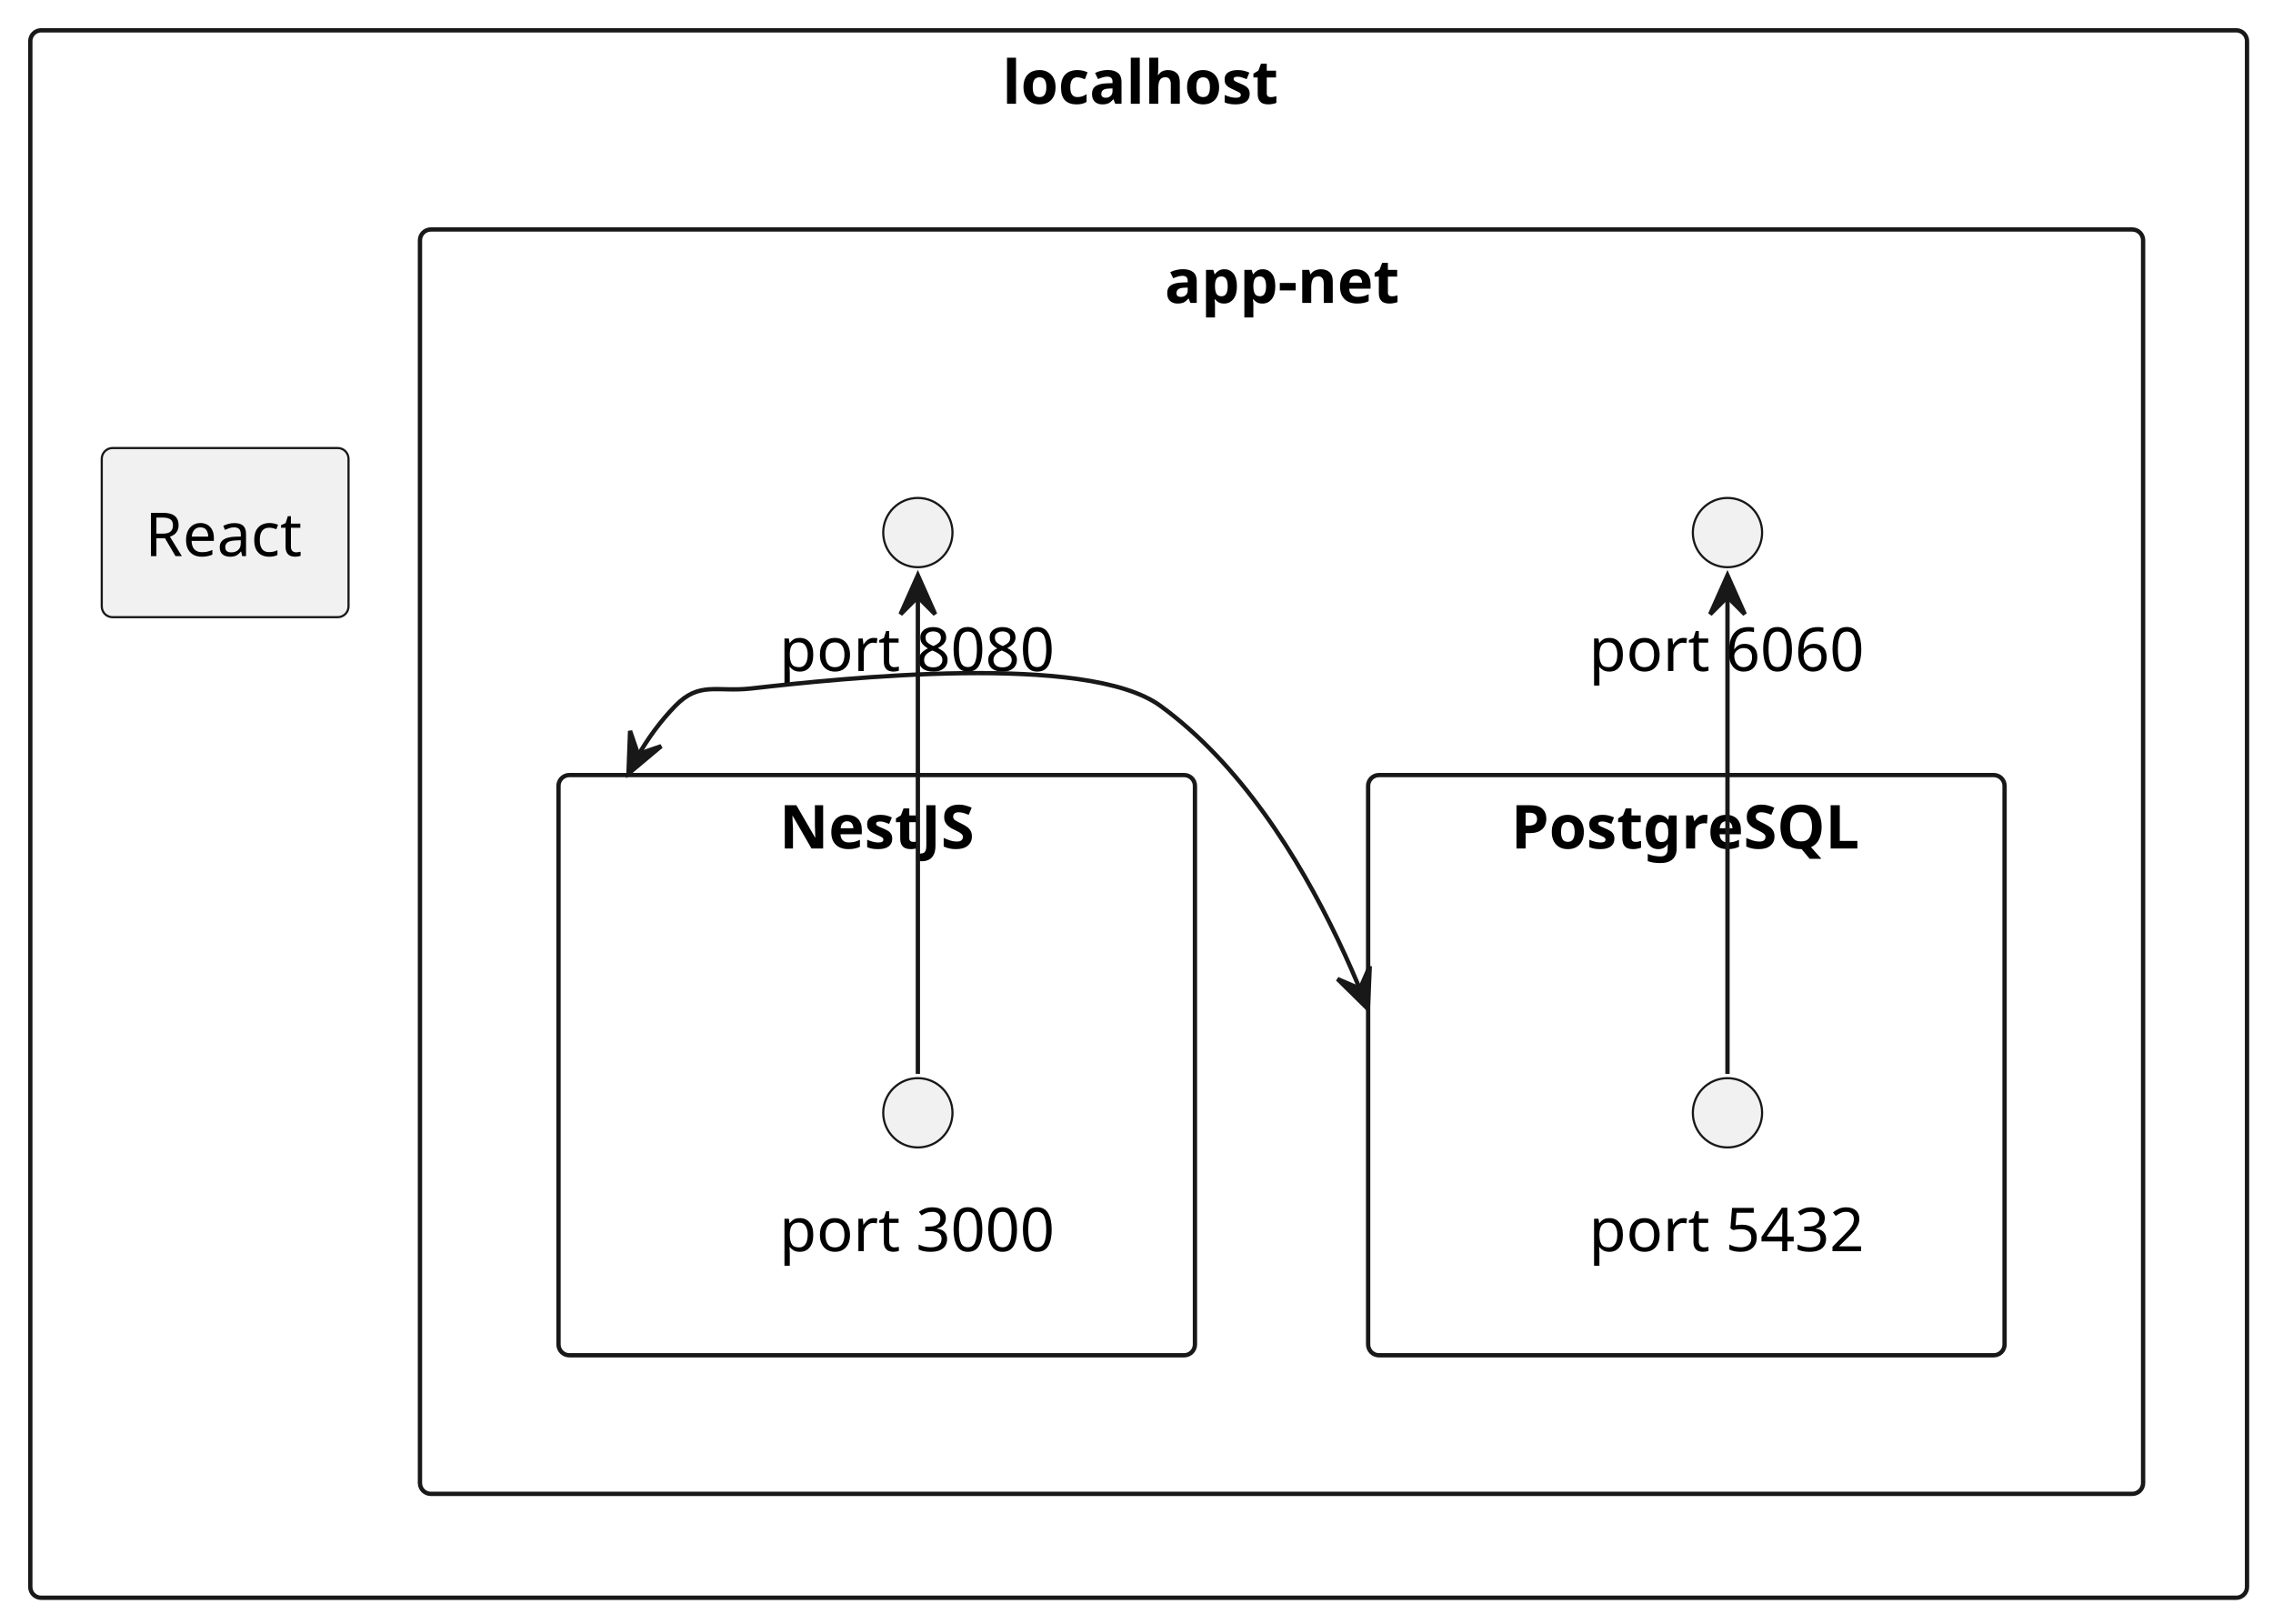
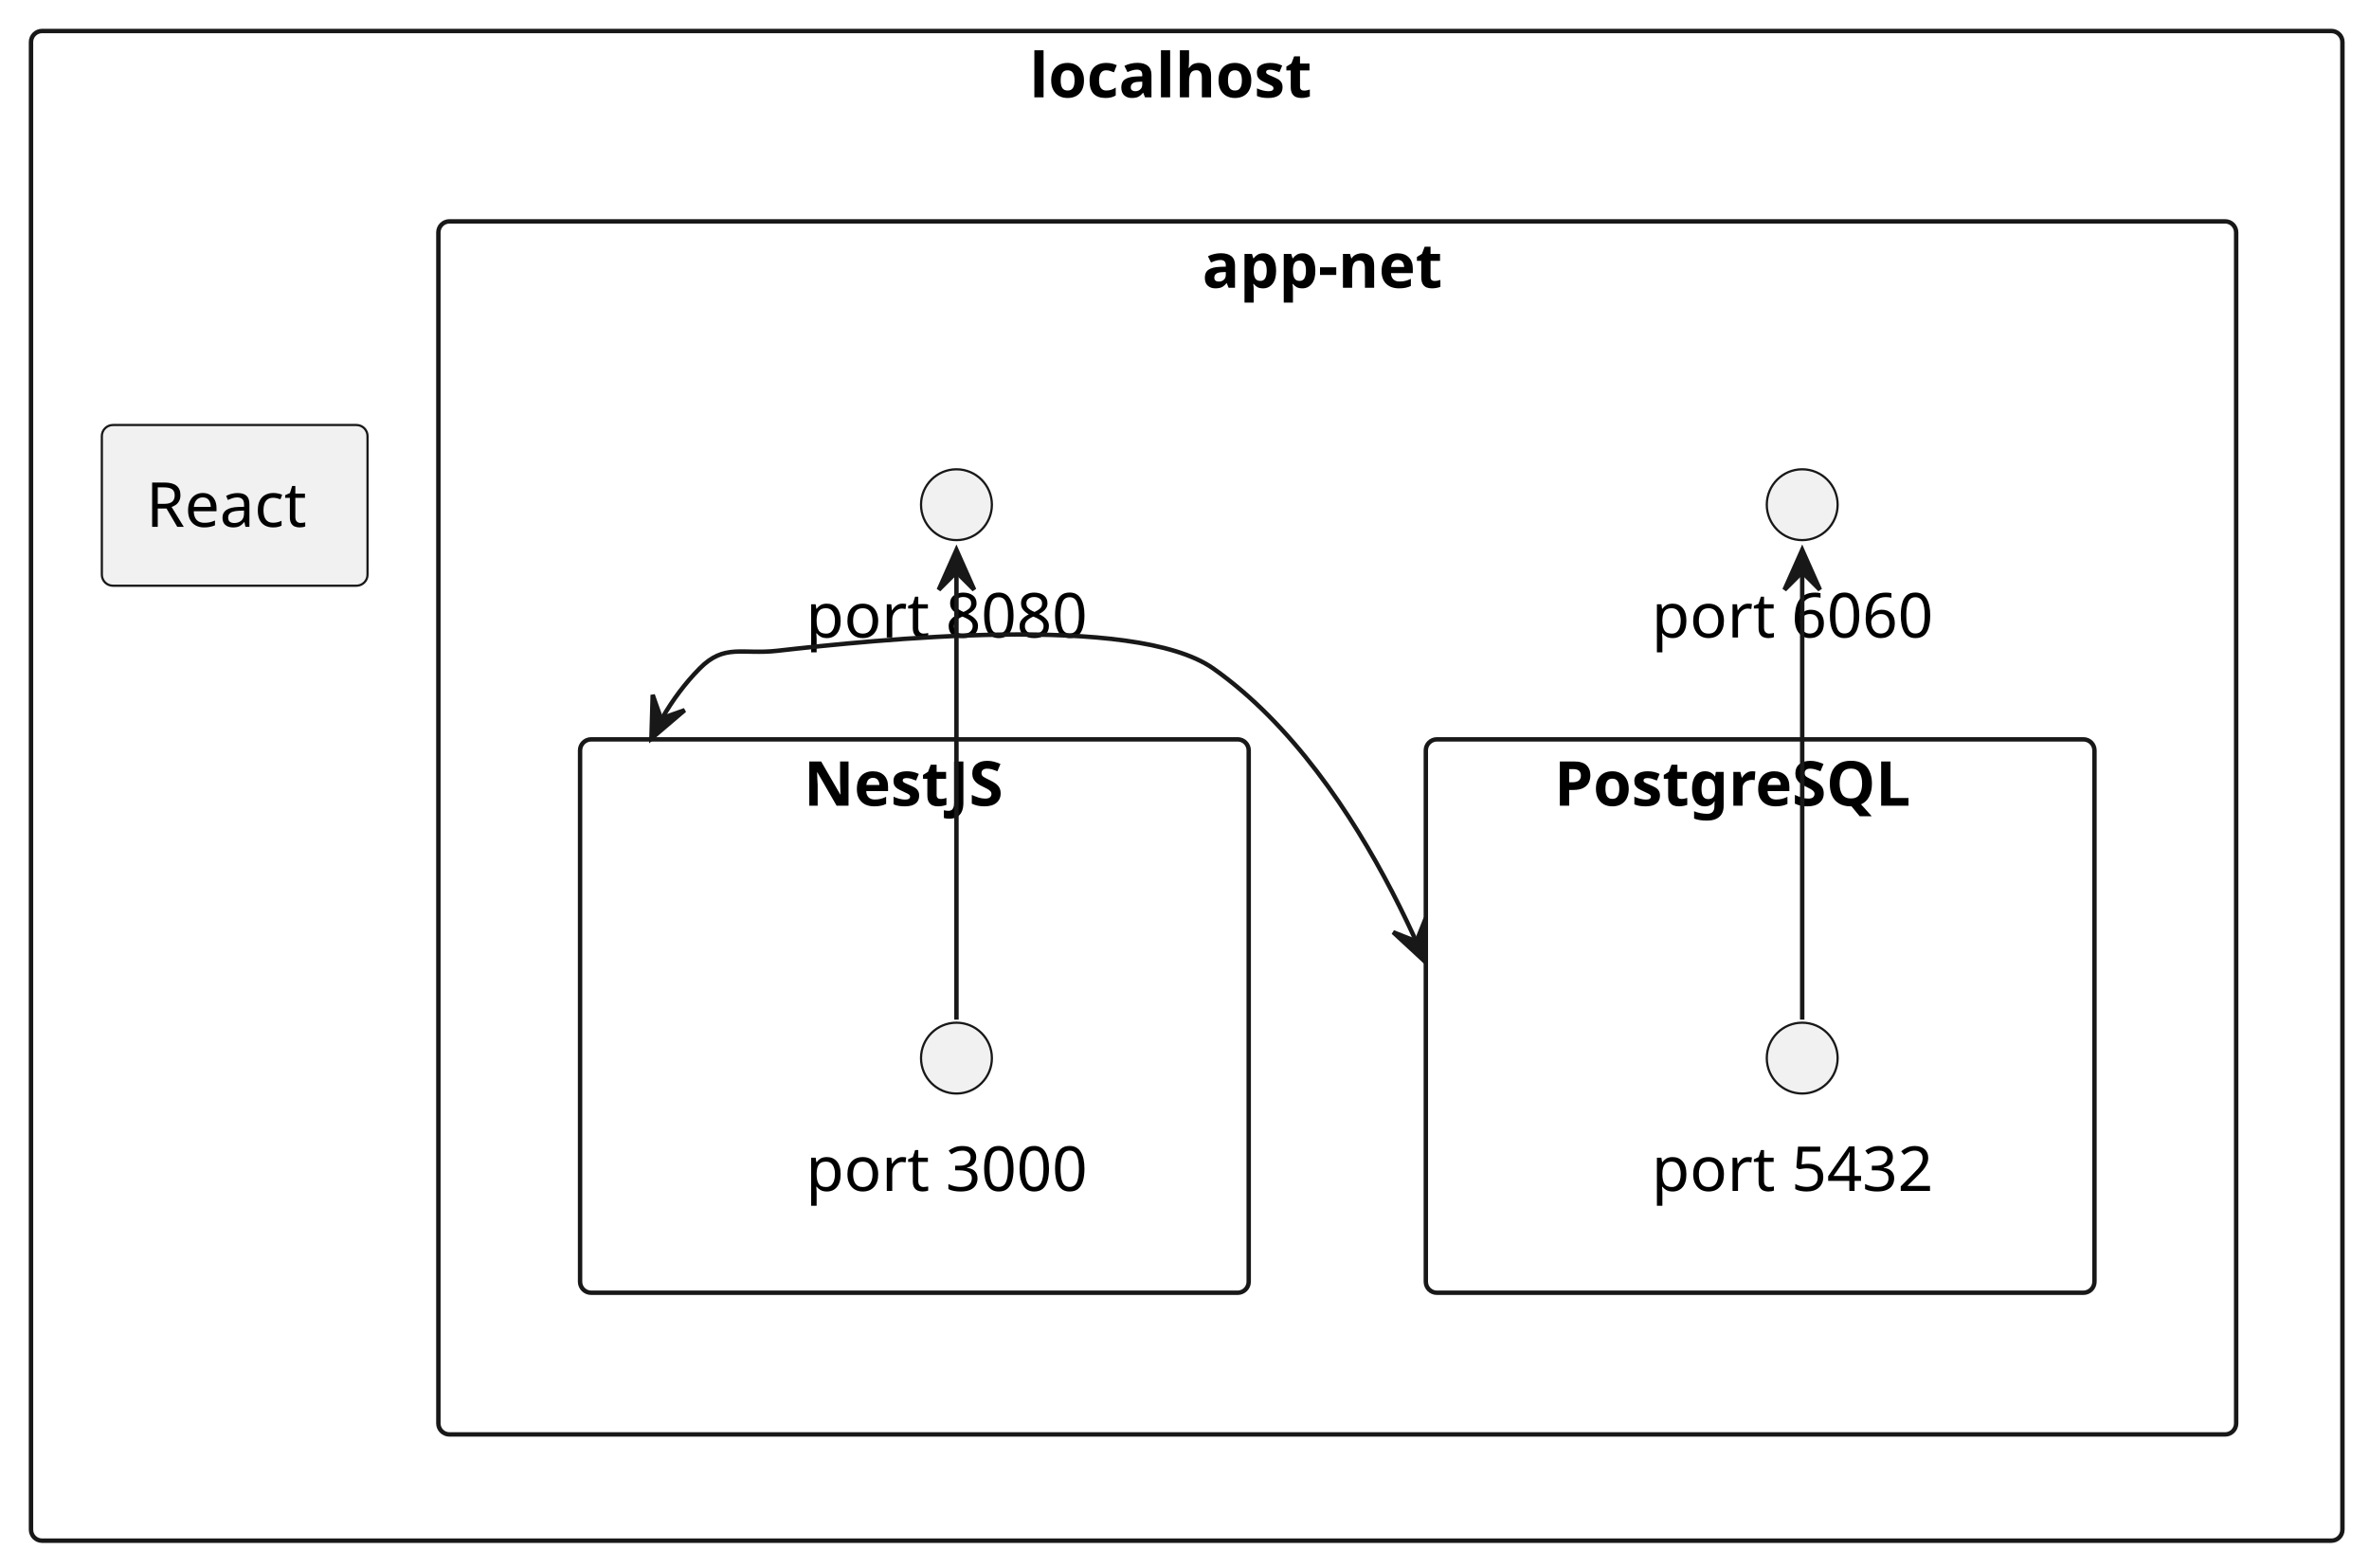
- <svg xmlns="http://www.w3.org/2000/svg" contentStyleType="text/css" height="375px" preserveAspectRatio="none" style="width:525px;height:375px;background:#FFFFFF;" version="1.1" viewBox="0 0 525 375" width="525px" zoomAndPan="magnify">
+ <svg xmlns="http://www.w3.org/2000/svg" contentStyleType="text/css" height="354px" preserveAspectRatio="none" style="width:535px;height:354px;background:#FFFFFF;" version="1.1" viewBox="0 0 535 354" width="535px" zoomAndPan="magnify">
  <defs />
  <g>
    <g id="cluster_localhost">
-       <rect fill="none" height="362" rx="2.5" ry="2.5" style="stroke:#181818;stroke-width:1.0;" width="512" x="7" y="7" />
-       <text fill="#000000" font-family="sans-serif" font-size="14" font-weight="bold" lengthAdjust="spacing" textLength="63" x="231.5" y="23.966">localhost</text>
+       <rect fill="none" height="341" rx="2.5" ry="2.5" style="stroke:#181818;stroke-width:1.0;" width="522" x="7" y="7" />
+       <text fill="#000000" font-family="sans-serif" font-size="14" font-weight="bold" lengthAdjust="spacing" textLength="71" x="232.5" y="21.995">localhost</text>
    </g>
    <g id="cluster_app-net">
-       <rect fill="none" height="292" rx="2.5" ry="2.5" style="stroke:#181818;stroke-width:1.0;" width="398" x="97" y="53" />
-       <text fill="#000000" font-family="sans-serif" font-size="14" font-weight="bold" lengthAdjust="spacing" textLength="54" x="269" y="69.966">app-net</text>
+       <rect fill="none" height="274" rx="2.5" ry="2.5" style="stroke:#181818;stroke-width:1.0;" width="406" x="99" y="50" />
+       <text fill="#000000" font-family="sans-serif" font-size="14" font-weight="bold" lengthAdjust="spacing" textLength="61" x="271.5" y="64.995">app-net</text>
    </g>
    <g id="cluster_NestJS">
-       <rect fill="none" height="134" rx="2.5" ry="2.5" style="stroke:#181818;stroke-width:1.0;" width="147" x="129" y="179" />
-       <text fill="#000000" font-family="sans-serif" font-size="14" font-weight="bold" lengthAdjust="spacing" textLength="45" x="180" y="195.966">NestJS</text>
+       <rect fill="none" height="125" rx="2.5" ry="2.5" style="stroke:#181818;stroke-width:1.0;" width="151" x="131" y="167" />
+       <text fill="#000000" font-family="sans-serif" font-size="14" font-weight="bold" lengthAdjust="spacing" textLength="50" x="181.5" y="181.995">NestJS</text>
    </g>
    <g id="cluster_PostgreSQL">
-       <rect fill="none" height="134" rx="2.5" ry="2.5" style="stroke:#181818;stroke-width:1.0;" width="147" x="316" y="179" />
-       <text fill="#000000" font-family="sans-serif" font-size="14" font-weight="bold" lengthAdjust="spacing" textLength="81" x="349" y="195.966">PostgreSQL</text>
+       <rect fill="none" height="125" rx="2.5" ry="2.5" style="stroke:#181818;stroke-width:1.0;" width="151" x="322" y="167" />
+       <text fill="#000000" font-family="sans-serif" font-size="14" font-weight="bold" lengthAdjust="spacing" textLength="93" x="351" y="181.995">PostgreSQL</text>
    </g>
    <g id="elem_React">
-       <rect fill="#F1F1F1" height="39.068" rx="2.5" ry="2.5" style="stroke:#181818;stroke-width:0.5;" width="57" x="23.5" y="103.47" />
-       <text fill="#000000" font-family="sans-serif" font-size="14" lengthAdjust="spacing" textLength="37" x="33.5" y="128.436">React</text>
+       <rect fill="#F1F1F1" height="36.297" rx="2.5" ry="2.5" style="stroke:#181818;stroke-width:0.5;" width="60" x="23" y="96" />
+       <text fill="#000000" font-family="sans-serif" font-size="14" lengthAdjust="spacing" textLength="40" x="33" y="118.995">React</text>
    </g>
    <g id="elem_portout_nest">
-       <ellipse cx="212" cy="123" fill="#F1F1F1" rx="8" ry="8" style="stroke:#181818;stroke-width:0.5;" />
-       <text fill="#000000" font-family="sans-serif" font-size="14" lengthAdjust="spacing" textLength="64" x="180" y="154.966">port 8080</text>
+       <ellipse cx="216" cy="114" fill="#F1F1F1" rx="8" ry="8" style="stroke:#181818;stroke-width:0.5;" />
+       <text fill="#000000" font-family="sans-serif" font-size="14" lengthAdjust="spacing" textLength="68" x="182" y="143.995">port 8080</text>
    </g>
    <g id="elem_portout_postgre">
-       <ellipse cx="399" cy="123" fill="#F1F1F1" rx="8" ry="8" style="stroke:#181818;stroke-width:0.5;" />
-       <text fill="#000000" font-family="sans-serif" font-size="14" lengthAdjust="spacing" textLength="64" x="367" y="154.966">port 6060</text>
+       <ellipse cx="407" cy="114" fill="#F1F1F1" rx="8" ry="8" style="stroke:#181818;stroke-width:0.5;" />
+       <text fill="#000000" font-family="sans-serif" font-size="14" lengthAdjust="spacing" textLength="68" x="373" y="143.995">port 6060</text>
    </g>
    <g id="elem_portin_nest">
-       <ellipse cx="212" cy="257" fill="#F1F1F1" rx="8" ry="8" style="stroke:#181818;stroke-width:0.5;" />
-       <text fill="#000000" font-family="sans-serif" font-size="14" lengthAdjust="spacing" textLength="64" x="180" y="288.966">port 3000</text>
+       <ellipse cx="216" cy="239" fill="#F1F1F1" rx="8" ry="8" style="stroke:#181818;stroke-width:0.5;" />
+       <text fill="#000000" font-family="sans-serif" font-size="14" lengthAdjust="spacing" textLength="68" x="182" y="268.995">port 3000</text>
    </g>
    <g id="elem_portin_postgre">
-       <ellipse cx="399" cy="257" fill="#F1F1F1" rx="8" ry="8" style="stroke:#181818;stroke-width:0.5;" />
-       <text fill="#000000" font-family="sans-serif" font-size="14" lengthAdjust="spacing" textLength="64" x="367" y="288.966">port 5432</text>
+       <ellipse cx="407" cy="239" fill="#F1F1F1" rx="8" ry="8" style="stroke:#181818;stroke-width:0.5;" />
+       <text fill="#000000" font-family="sans-serif" font-size="14" lengthAdjust="spacing" textLength="68" x="373" y="268.995">port 5432</text>
    </g>
    <g id="link_portout_nest_portin_nest">
-       <path d="M212,137.8 C212,165.3 212,226.18 212,248.01 " fill="none" id="portout_nest-backto-portin_nest" style="stroke:#181818;stroke-width:1.0;" />
-       <polygon fill="#181818" points="212,132.86,208,141.86,212,137.86,216,141.86,212,132.86" style="stroke:#181818;stroke-width:1.0;" />
+       <path d="M216,128.92 C216,154.91 216,210.03 216,230.31 " fill="none" id="portout_nest-backto-portin_nest" style="stroke:#181818;stroke-width:1.0;" />
+       <polygon fill="#181818" points="216,124.21,212,133.21,216,129.21,220,133.21,216,124.21" style="stroke:#181818;stroke-width:1.0;" />
    </g>
    <g id="link_portout_postgre_portin_postgre">
-       <path d="M399,137.8 C399,165.3 399,226.18 399,248.01 " fill="none" id="portout_postgre-backto-portin_postgre" style="stroke:#181818;stroke-width:1.0;" />
-       <polygon fill="#181818" points="399,132.86,395,141.86,399,137.86,403,141.86,399,132.86" style="stroke:#181818;stroke-width:1.0;" />
+       <path d="M407,128.92 C407,154.91 407,210.03 407,230.31 " fill="none" id="portout_postgre-backto-portin_postgre" style="stroke:#181818;stroke-width:1.0;" />
+       <polygon fill="#181818" points="407,124.21,403,133.21,407,129.21,411,133.21,407,124.21" style="stroke:#181818;stroke-width:1.0;" />
    </g>
    <g id="link_PostgreSQL_NestJS">
-       <path d="M315.948,233.003 C315.845,232.742 315.742,232.481 315.637,232.217 C315.428,231.691 315.215,231.159 314.998,230.623 C313.259,226.33 311.258,221.72 308.984,216.958 C299.887,197.907 286.43,176.415 268,163 C251.01,150.63 194.39,156.64 173.5,159 C165.57,159.89 161.57,157.29 156,163 C152.512,166.576 149.581,170.605 147.124,174.931 C146.51,176.013 145.925,177.113 145.369,178.23 C145.299,178.369 145.23,178.509 145.162,178.649 " fill="none" id="PostgreSQL-NestJS" style="stroke:#181818;stroke-width:1.0;" />
-       <polygon fill="#181818" points="145.162,178.649,152.715,172.329,147.363,174.16,145.532,168.807,145.162,178.649" style="stroke:#181818;stroke-width:1.0;" />
-       <polygon fill="#181818" points="315.948,233.003,316.375,223.163,314.117,228.35,308.93,226.093,315.948,233.003" style="stroke:#181818;stroke-width:1.0;" />
+       <path d="M321.86,217.246 C321.444,216.28 321.013,215.293 320.565,214.288 C318.773,210.266 316.723,205.948 314.413,201.488 C305.17,183.645 291.755,163.525 274,151 C256.1,138.37 197.27,144.54 175.5,147 C167.57,147.89 163.61,145.32 158,151 C154.705,154.335 151.921,158.097 149.575,162.14 C148.988,163.15 148.429,164.179 147.895,165.222 C147.629,165.744 147.369,166.27 147.115,166.799 " fill="none" id="PostgreSQL-NestJS" style="stroke:#181818;stroke-width:1.0;" />
+       <polygon fill="#181818" points="321.86,217.246,321.977,207.398,319.884,212.654,314.628,210.56,321.86,217.246" style="stroke:#181818;stroke-width:1.0;" />
+       <polygon fill="#181818" points="147.115,166.799,154.613,160.413,149.276,162.29,147.399,156.954,147.115,166.799" style="stroke:#181818;stroke-width:1.0;" />
    </g>
  </g>
</svg>
